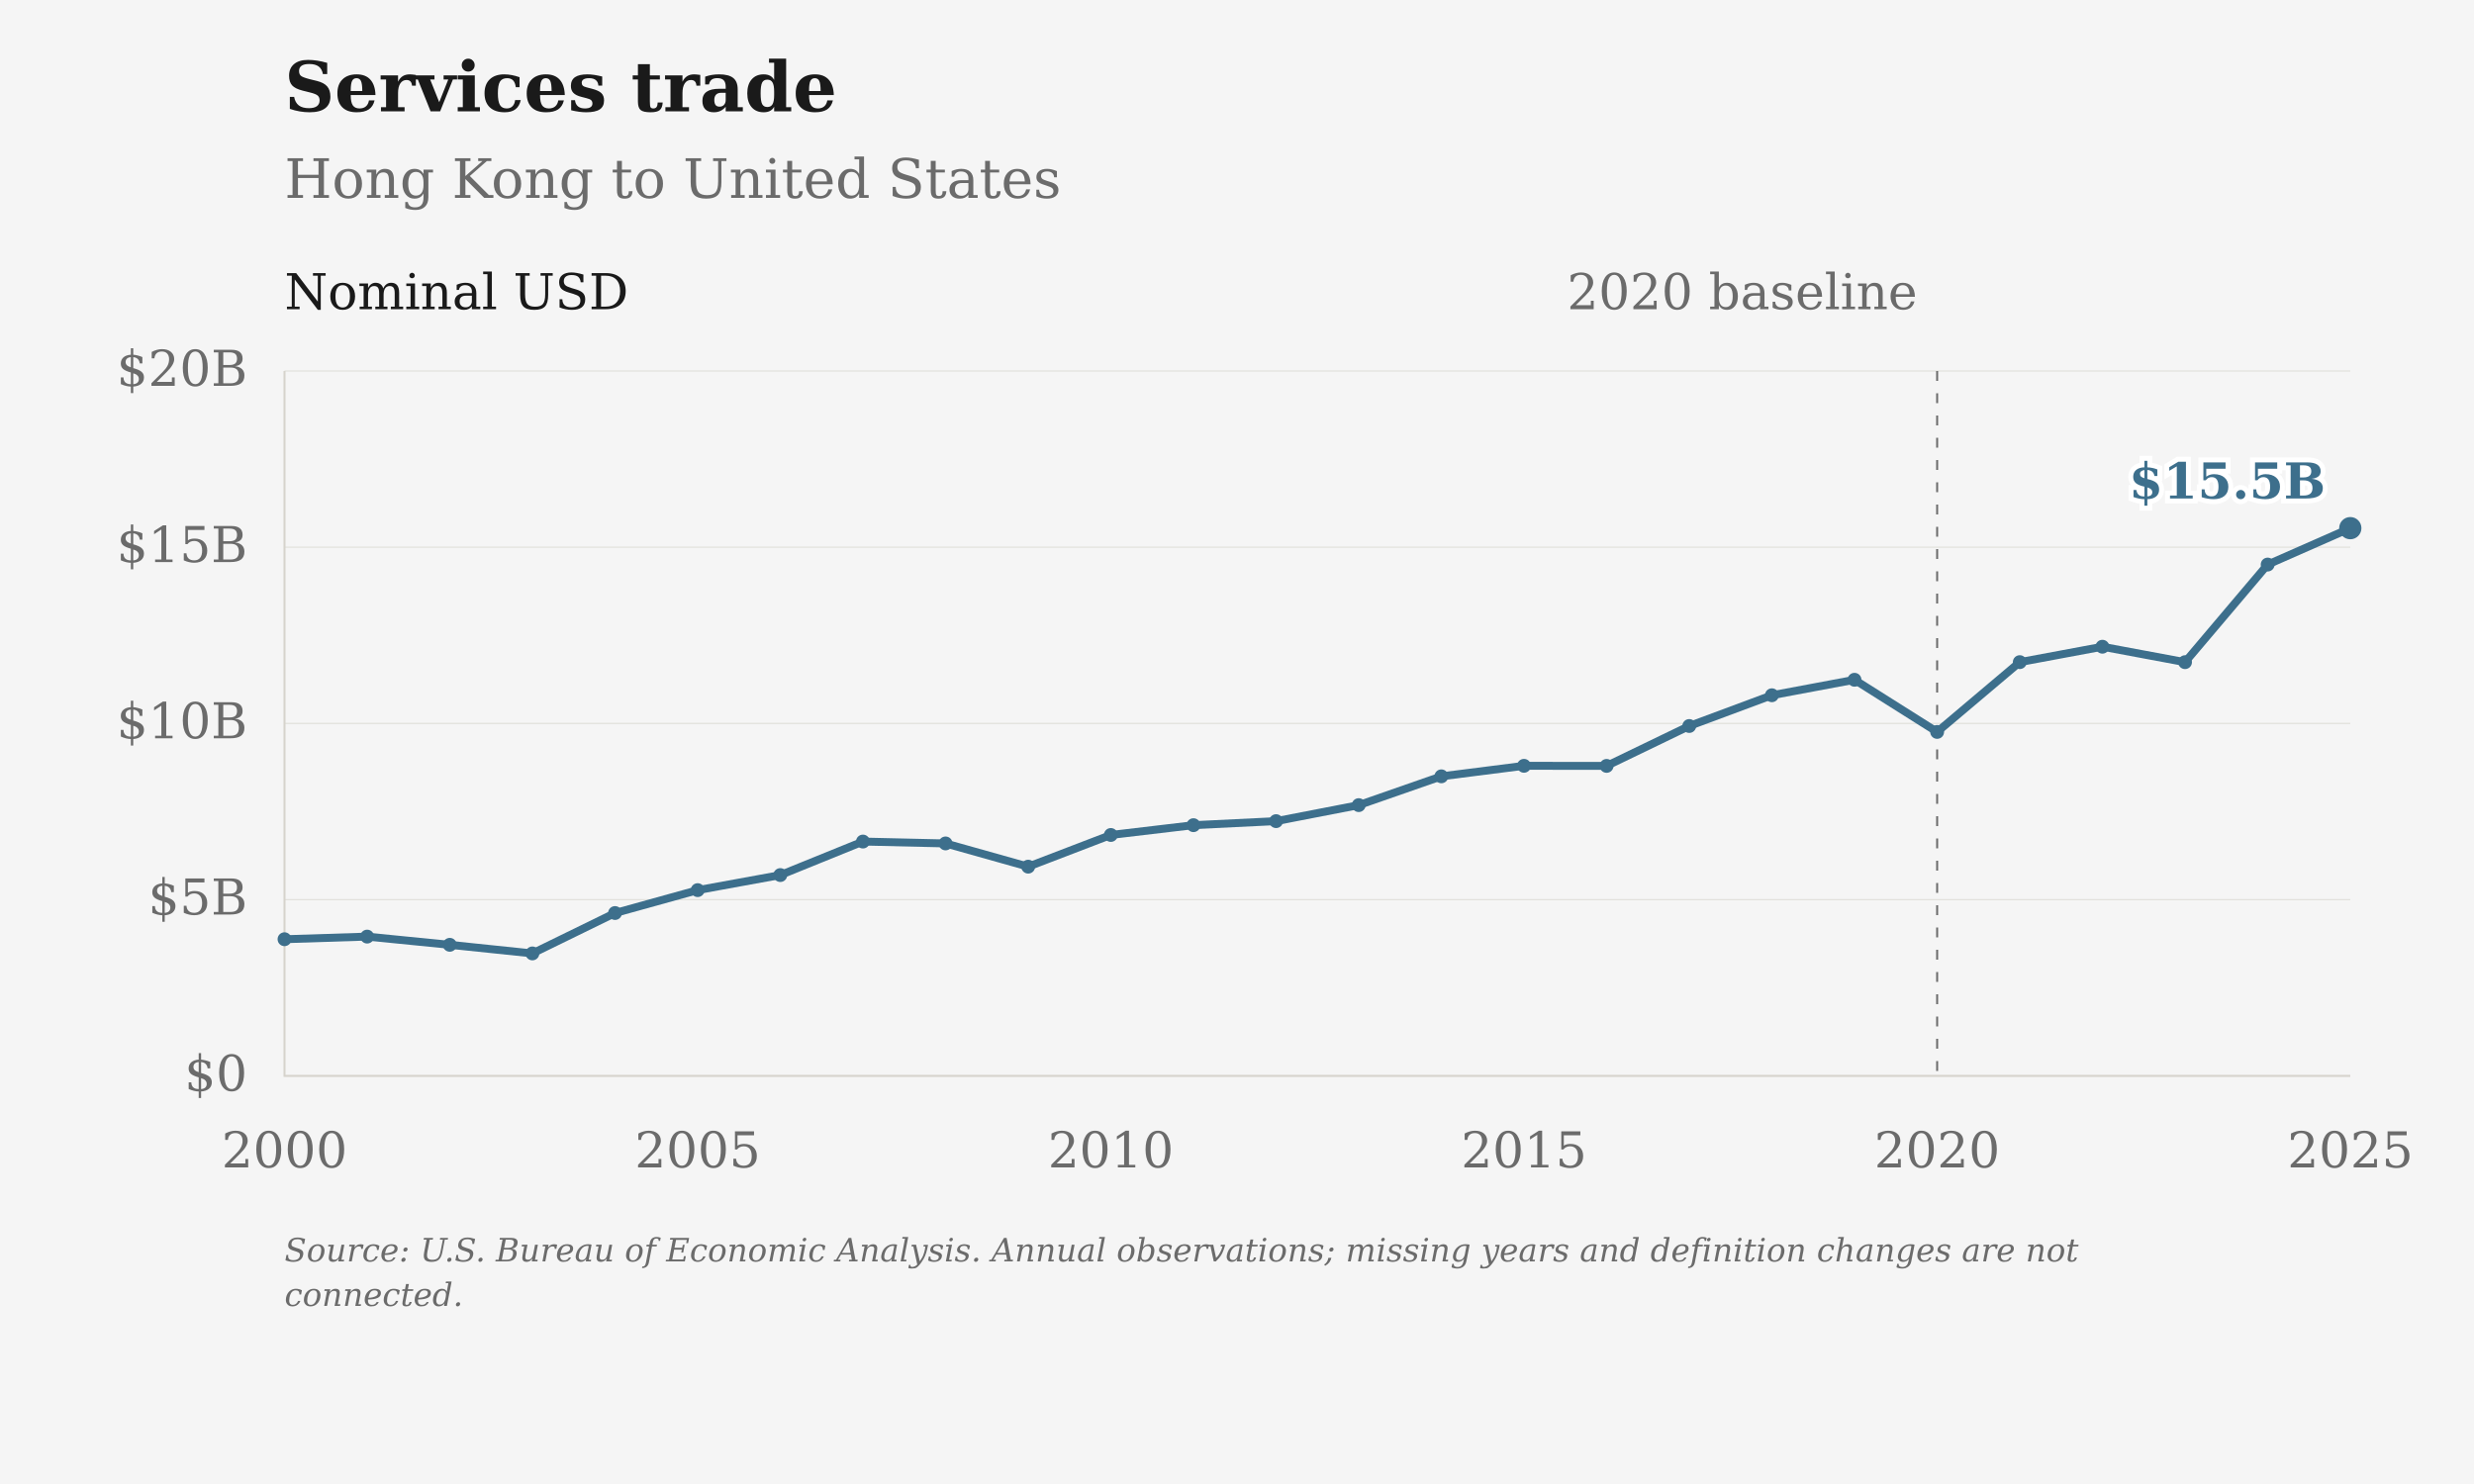
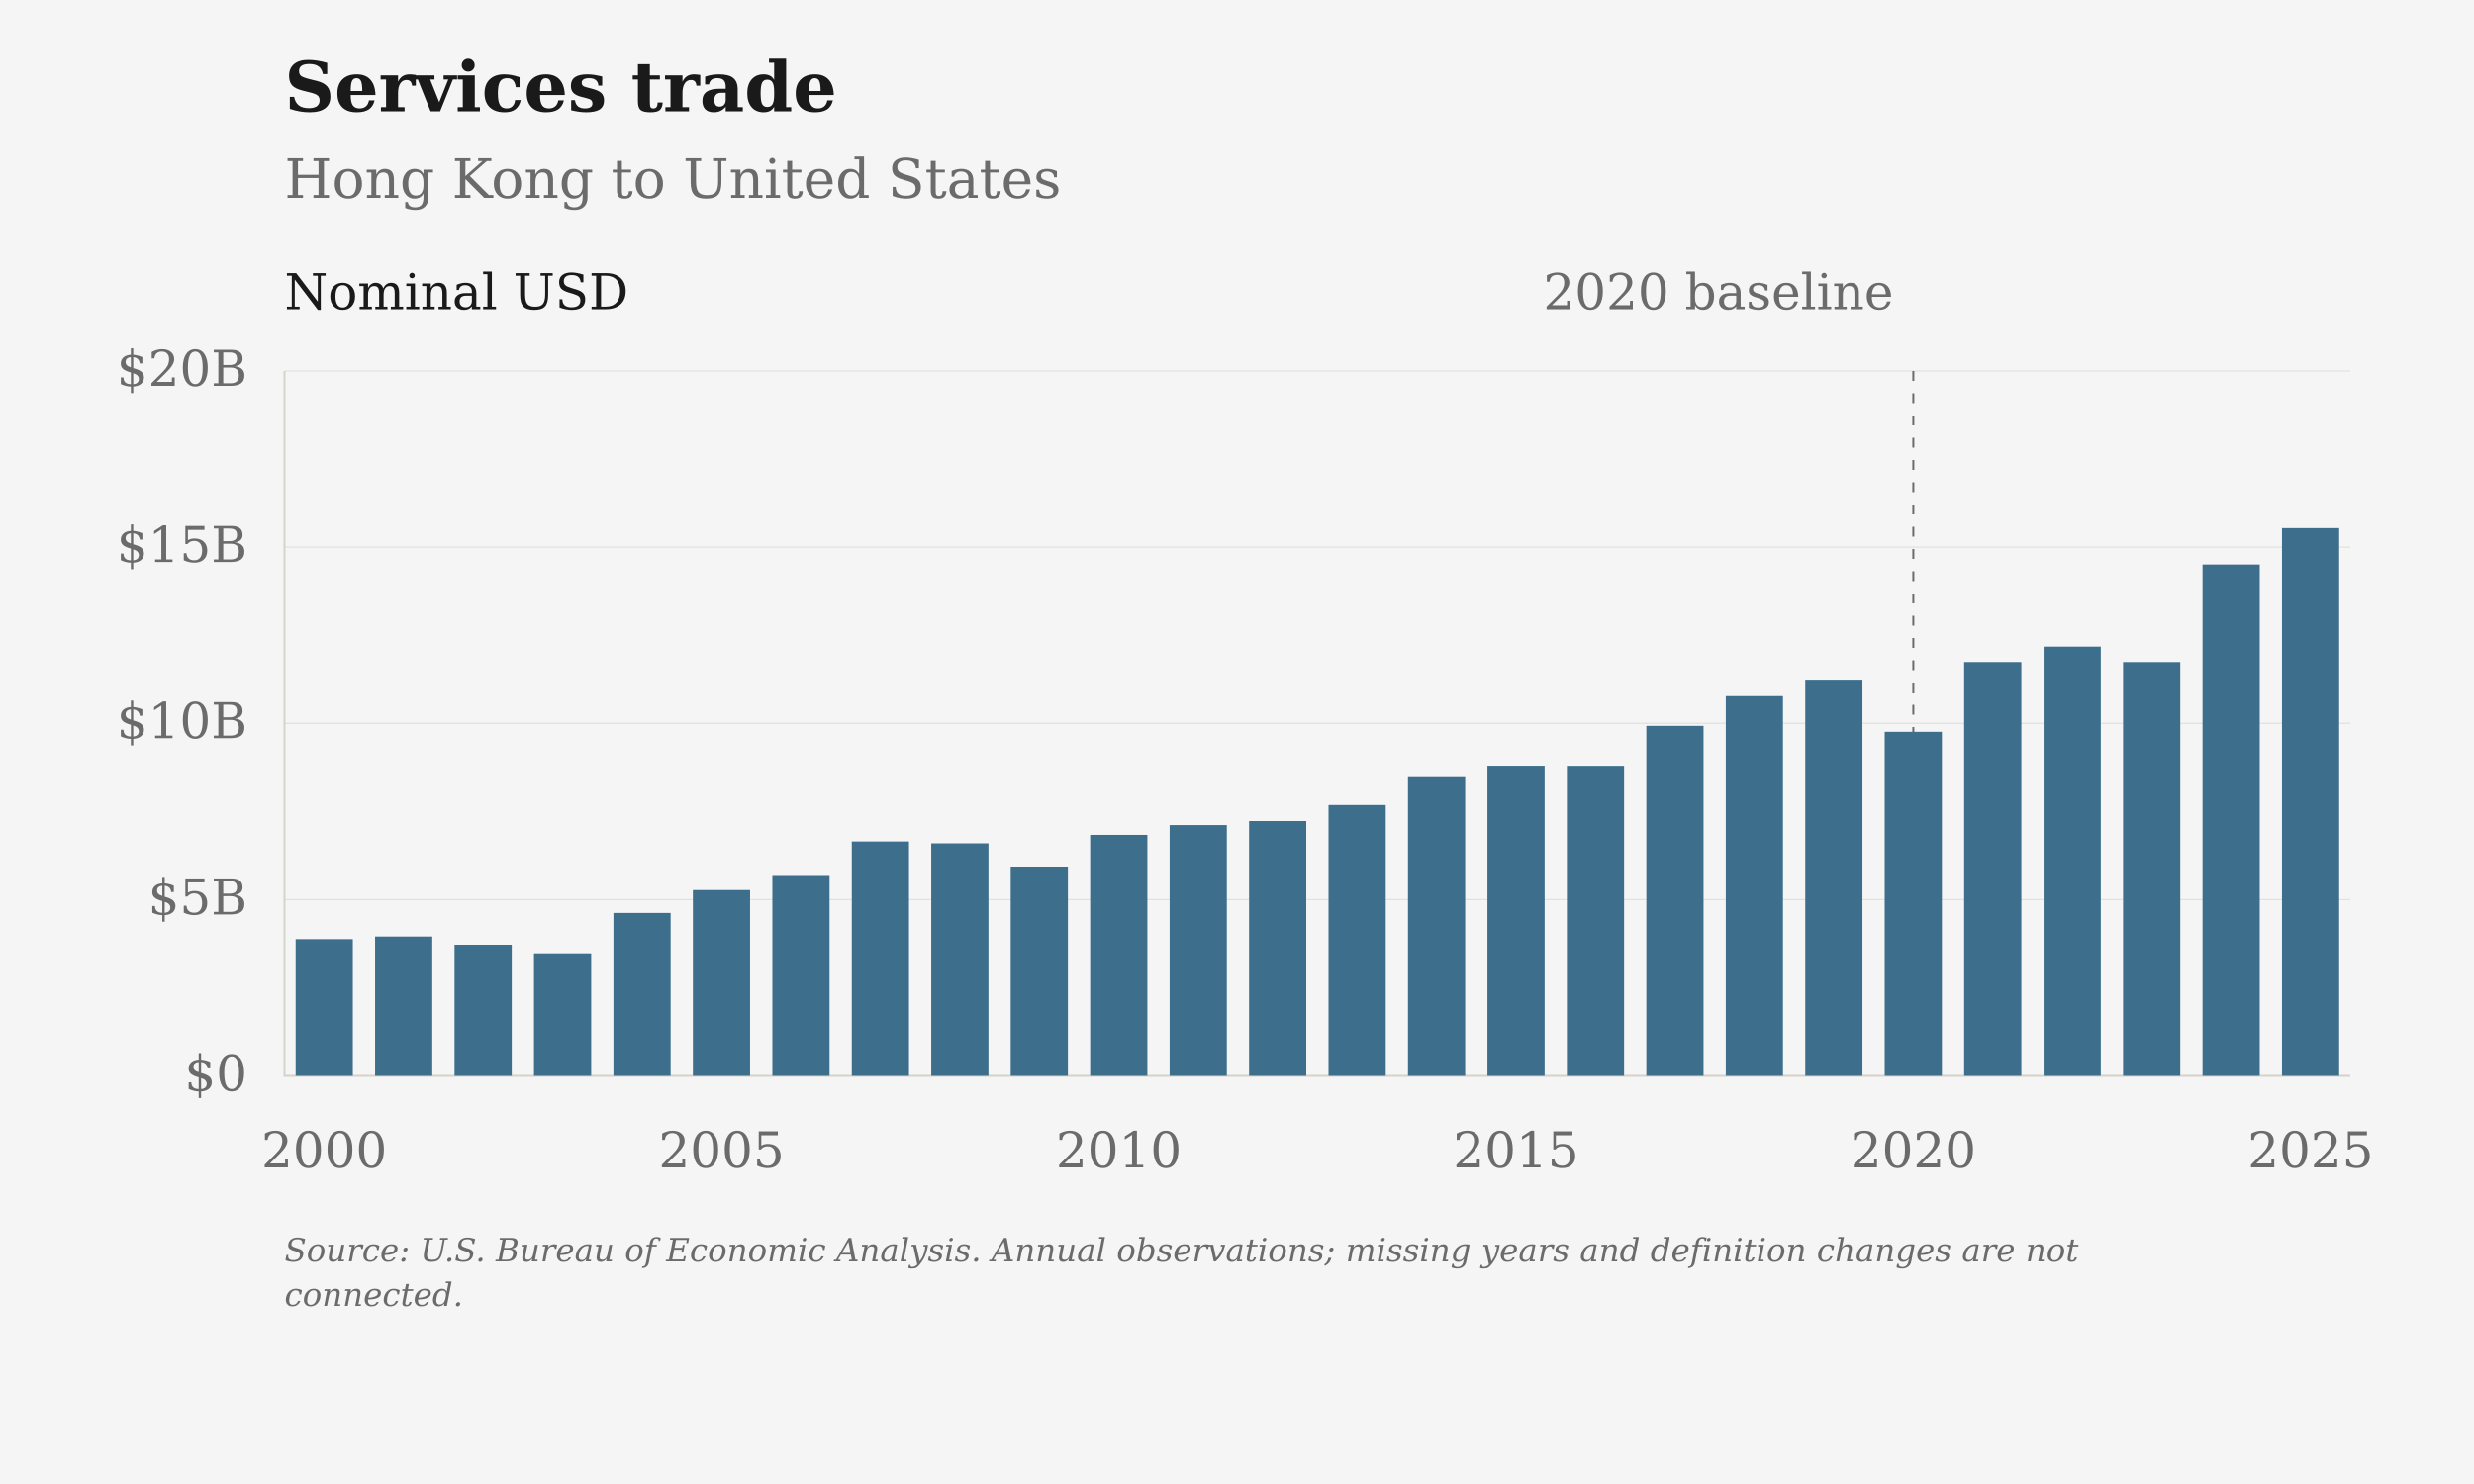
- <svg xmlns="http://www.w3.org/2000/svg" viewBox="0 0 1000 600" role="img" aria-label="Services trade: Hong Kong to United States">
+ <svg xmlns="http://www.w3.org/2000/svg" viewBox="0 0 1000 600" role="img" aria-label="Services trade: Hong Kong to United States" data-plot-style="columns">
  <rect class="chart-background" width="1000" height="600" fill="#F5F5F5" />
  <g font-family="DejaVu Serif, Georgia, 'Times New Roman', serif" font-size="20" fill="#6B6B6B">
    <text x="115" y="45" font-size="28" font-weight="bold" fill="#1A1A1A">Services trade</text>
    <text x="115" y="80" font-size="22">Hong Kong to United States</text>
    <path d="M115 435.00H950" stroke="#D6D3CC" stroke-opacity="0.6" stroke-width="0.5" />
    <text x="100" y="441.00" text-anchor="end">$0</text>
    <path d="M115 363.75H950" stroke="#D6D3CC" stroke-opacity="0.6" stroke-width="0.5" />
    <text x="100" y="369.75" text-anchor="end">$5B</text>
    <path d="M115 292.50H950" stroke="#D6D3CC" stroke-opacity="0.6" stroke-width="0.5" />
    <text x="100" y="298.50" text-anchor="end">$10B</text>
    <path d="M115 221.25H950" stroke="#D6D3CC" stroke-opacity="0.6" stroke-width="0.5" />
    <text x="100" y="227.25" text-anchor="end">$15B</text>
    <path d="M115 150.00H950" stroke="#D6D3CC" stroke-opacity="0.6" stroke-width="0.5" />
    <text x="100" y="156.00" text-anchor="end">$20B</text>
-     <text x="115.00" y="472" text-anchor="middle">2000</text>
-     <text x="282.00" y="472" text-anchor="middle">2005</text>
-     <text x="449.00" y="472" text-anchor="middle">2010</text>
-     <text x="616.00" y="472" text-anchor="middle">2015</text>
-     <text x="783.00" y="472" text-anchor="middle">2020</text>
-     <text x="950.00" y="472" text-anchor="middle">2025</text>
+     <text x="131.06" y="472" text-anchor="middle">2000</text>
+     <text x="291.63" y="472" text-anchor="middle">2005</text>
+     <text x="452.21" y="472" text-anchor="middle">2010</text>
+     <text x="612.79" y="472" text-anchor="middle">2015</text>
+     <text x="773.37" y="472" text-anchor="middle">2020</text>
+     <text x="933.94" y="472" text-anchor="middle">2025</text>
    <path d="M115 150V435H950" stroke="#D6D3CC" stroke-width="0.8" fill="none" />
-     <path d="M783.00 150V435" stroke="#6B6B6B" stroke-width="0.8" stroke-dasharray="4 5" />
-     <text x="775.00" y="125" text-anchor="end">2020 baseline</text>
+     <path d="M773.37 150V435" stroke="#6B6B6B" stroke-width="0.8" stroke-dasharray="4 5" />
+     <text x="765.37" y="125" text-anchor="end">2020 baseline</text>
    <text x="115" y="125" fill="#1A1A1A">Nominal USD</text>
-     <path class="data-line" data-series-id="bea:HKG:USA:services" d="M115.00,379.74 L148.40,378.68 L181.80,382.00 L215.20,385.48 L248.60,369.15 L282.00,359.89 L315.40,353.80 L348.80,340.25 L382.20,341.01 L415.60,350.40 L449.00,337.59 L482.40,333.63 L515.80,332.00 L549.20,325.52 L582.60,313.88 L616.00,309.63 L649.40,309.66 L682.80,293.53 L716.20,281.10 L749.60,274.84 L783.00,295.93 L816.40,267.71 L849.80,261.48 L883.20,267.72 L916.60,228.26 L950.00,213.54" fill="none" stroke="#3D6F8C" stroke-width="3.2" stroke-linejoin="round" />
-     <circle data-series-id="bea:HKG:USA:services" data-year="2000" data-value="3878000000" data-period="2000" data-reported-value="3878000000" data-reported-unit="USD" data-status="observed" cx="115.00" cy="379.74" r="2.8" fill="#3D6F8C" />
-     <circle data-series-id="bea:HKG:USA:services" data-year="2001" data-value="3952000000" data-period="2001" data-reported-value="3952000000" data-reported-unit="USD" data-status="observed" cx="148.40" cy="378.68" r="2.8" fill="#3D6F8C" />
-     <circle data-series-id="bea:HKG:USA:services" data-year="2002" data-value="3719000000" data-period="2002" data-reported-value="3719000000" data-reported-unit="USD" data-status="observed" cx="181.80" cy="382.00" r="2.8" fill="#3D6F8C" />
-     <circle data-series-id="bea:HKG:USA:services" data-year="2003" data-value="3475000000" data-period="2003" data-reported-value="3475000000" data-reported-unit="USD" data-status="observed" cx="215.20" cy="385.48" r="2.8" fill="#3D6F8C" />
-     <circle data-series-id="bea:HKG:USA:services" data-year="2004" data-value="4621000000" data-period="2004" data-reported-value="4621000000" data-reported-unit="USD" data-status="observed" cx="248.60" cy="369.15" r="2.8" fill="#3D6F8C" />
-     <circle data-series-id="bea:HKG:USA:services" data-year="2005" data-value="5271000000" data-period="2005" data-reported-value="5271000000" data-reported-unit="USD" data-status="observed" cx="282.00" cy="359.89" r="2.8" fill="#3D6F8C" />
-     <circle data-series-id="bea:HKG:USA:services" data-year="2006" data-value="5698000000" data-period="2006" data-reported-value="5698000000" data-reported-unit="USD" data-status="observed" cx="315.40" cy="353.80" r="2.8" fill="#3D6F8C" />
-     <circle data-series-id="bea:HKG:USA:services" data-year="2007" data-value="6649000000" data-period="2007" data-reported-value="6649000000" data-reported-unit="USD" data-status="observed" cx="348.80" cy="340.25" r="2.8" fill="#3D6F8C" />
-     <circle data-series-id="bea:HKG:USA:services" data-year="2008" data-value="6596000000" data-period="2008" data-reported-value="6596000000" data-reported-unit="USD" data-status="observed" cx="382.20" cy="341.01" r="2.8" fill="#3D6F8C" />
-     <circle data-series-id="bea:HKG:USA:services" data-year="2009" data-value="5937000000" data-period="2009" data-reported-value="5937000000" data-reported-unit="USD" data-status="observed" cx="415.60" cy="350.40" r="2.8" fill="#3D6F8C" />
-     <circle data-series-id="bea:HKG:USA:services" data-year="2010" data-value="6836000000" data-period="2010" data-reported-value="6836000000" data-reported-unit="USD" data-status="observed" cx="449.00" cy="337.59" r="2.8" fill="#3D6F8C" />
-     <circle data-series-id="bea:HKG:USA:services" data-year="2011" data-value="7114000000" data-period="2011" data-reported-value="7114000000" data-reported-unit="USD" data-status="observed" cx="482.40" cy="333.63" r="2.8" fill="#3D6F8C" />
-     <circle data-series-id="bea:HKG:USA:services" data-year="2012" data-value="7228000000" data-period="2012" data-reported-value="7228000000" data-reported-unit="USD" data-status="observed" cx="515.80" cy="332.00" r="2.8" fill="#3D6F8C" />
-     <circle data-series-id="bea:HKG:USA:services" data-year="2013" data-value="7683000000" data-period="2013" data-reported-value="7683000000" data-reported-unit="USD" data-status="observed" cx="549.20" cy="325.52" r="2.8" fill="#3D6F8C" />
-     <circle data-series-id="bea:HKG:USA:services" data-year="2014" data-value="8500000000" data-period="2014" data-reported-value="8500000000" data-reported-unit="USD" data-status="observed" cx="582.60" cy="313.88" r="2.8" fill="#3D6F8C" />
-     <circle data-series-id="bea:HKG:USA:services" data-year="2015" data-value="8798000000" data-period="2015" data-reported-value="8798000000" data-reported-unit="USD" data-status="observed" cx="616.00" cy="309.63" r="2.8" fill="#3D6F8C" />
-     <circle data-series-id="bea:HKG:USA:services" data-year="2016" data-value="8796000000" data-period="2016" data-reported-value="8796000000" data-reported-unit="USD" data-status="observed" cx="649.40" cy="309.66" r="2.8" fill="#3D6F8C" />
-     <circle data-series-id="bea:HKG:USA:services" data-year="2017" data-value="9928000000" data-period="2017" data-reported-value="9928000000" data-reported-unit="USD" data-status="observed" cx="682.80" cy="293.53" r="2.8" fill="#3D6F8C" />
-     <circle data-series-id="bea:HKG:USA:services" data-year="2018" data-value="10800000000" data-period="2018" data-reported-value="10800000000" data-reported-unit="USD" data-status="observed" cx="716.20" cy="281.10" r="2.8" fill="#3D6F8C" />
-     <circle data-series-id="bea:HKG:USA:services" data-year="2019" data-value="11239000000" data-period="2019" data-reported-value="11239000000" data-reported-unit="USD" data-status="observed" cx="749.60" cy="274.84" r="2.8" fill="#3D6F8C" />
-     <circle data-series-id="bea:HKG:USA:services" data-year="2020" data-value="9759000000" data-period="2020" data-reported-value="9759000000" data-reported-unit="USD" data-status="observed" cx="783.00" cy="295.93" r="2.8" fill="#3D6F8C" />
-     <circle data-series-id="bea:HKG:USA:services" data-year="2021" data-value="11740000000" data-period="2021" data-reported-value="11740000000" data-reported-unit="USD" data-status="observed" cx="816.40" cy="267.71" r="2.8" fill="#3D6F8C" />
-     <circle data-series-id="bea:HKG:USA:services" data-year="2022" data-value="12177000000" data-period="2022" data-reported-value="12177000000" data-reported-unit="USD" data-status="observed" cx="849.80" cy="261.48" r="2.8" fill="#3D6F8C" />
-     <circle data-series-id="bea:HKG:USA:services" data-year="2023" data-value="11739000000" data-period="2023" data-reported-value="11739000000" data-reported-unit="USD" data-status="observed" cx="883.20" cy="267.72" r="2.8" fill="#3D6F8C" />
-     <circle data-series-id="bea:HKG:USA:services" data-year="2024" data-value="14508000000" data-period="2024" data-reported-value="14508000000" data-reported-unit="USD" data-status="observed" cx="916.60" cy="228.26" r="2.8" fill="#3D6F8C" />
-     <circle data-series-id="bea:HKG:USA:services" data-year="2025" data-value="15541000000" data-period="2025" data-reported-value="15541000000" data-reported-unit="USD" data-status="observed" cx="950.00" cy="213.54" r="4.5" fill="#3D6F8C" />
-     <text class="end-label" x="940.00" y="201.54" text-anchor="end" font-size="20" font-weight="bold" fill="#3D6F8C" stroke="#FFFFFF" stroke-width="4" paint-order="stroke">$15.5B</text>
+     <rect class="annual-column" data-series-id="bea:HKG:USA:services" data-year="2000" data-value="3878000000" x="119.50" y="379.74" width="23.12" height="55.26" fill="#3D6F8C" />
+     <circle data-series-id="bea:HKG:USA:services" data-year="2000" data-value="3878000000" data-period="2000" data-reported-value="3878000000" data-reported-unit="USD" data-status="observed" cx="131.06" cy="379.74" r="0" fill="#3D6F8C" />
+     <rect class="annual-column" data-series-id="bea:HKG:USA:services" data-year="2001" data-value="3952000000" x="151.61" y="378.68" width="23.12" height="56.32" fill="#3D6F8C" />
+     <circle data-series-id="bea:HKG:USA:services" data-year="2001" data-value="3952000000" data-period="2001" data-reported-value="3952000000" data-reported-unit="USD" data-status="observed" cx="163.17" cy="378.68" r="0" fill="#3D6F8C" />
+     <rect class="annual-column" data-series-id="bea:HKG:USA:services" data-year="2002" data-value="3719000000" x="183.73" y="382.00" width="23.12" height="53.00" fill="#3D6F8C" />
+     <circle data-series-id="bea:HKG:USA:services" data-year="2002" data-value="3719000000" data-period="2002" data-reported-value="3719000000" data-reported-unit="USD" data-status="observed" cx="195.29" cy="382.00" r="0" fill="#3D6F8C" />
+     <rect class="annual-column" data-series-id="bea:HKG:USA:services" data-year="2003" data-value="3475000000" x="215.84" y="385.48" width="23.12" height="49.52" fill="#3D6F8C" />
+     <circle data-series-id="bea:HKG:USA:services" data-year="2003" data-value="3475000000" data-period="2003" data-reported-value="3475000000" data-reported-unit="USD" data-status="observed" cx="227.40" cy="385.48" r="0" fill="#3D6F8C" />
+     <rect class="annual-column" data-series-id="bea:HKG:USA:services" data-year="2004" data-value="4621000000" x="247.96" y="369.15" width="23.12" height="65.85" fill="#3D6F8C" />
+     <circle data-series-id="bea:HKG:USA:services" data-year="2004" data-value="4621000000" data-period="2004" data-reported-value="4621000000" data-reported-unit="USD" data-status="observed" cx="259.52" cy="369.15" r="0" fill="#3D6F8C" />
+     <rect class="annual-column" data-series-id="bea:HKG:USA:services" data-year="2005" data-value="5271000000" x="280.07" y="359.89" width="23.12" height="75.11" fill="#3D6F8C" />
+     <circle data-series-id="bea:HKG:USA:services" data-year="2005" data-value="5271000000" data-period="2005" data-reported-value="5271000000" data-reported-unit="USD" data-status="observed" cx="291.63" cy="359.89" r="0" fill="#3D6F8C" />
+     <rect class="annual-column" data-series-id="bea:HKG:USA:services" data-year="2006" data-value="5698000000" x="312.19" y="353.80" width="23.12" height="81.20" fill="#3D6F8C" />
+     <circle data-series-id="bea:HKG:USA:services" data-year="2006" data-value="5698000000" data-period="2006" data-reported-value="5698000000" data-reported-unit="USD" data-status="observed" cx="323.75" cy="353.80" r="0" fill="#3D6F8C" />
+     <rect class="annual-column" data-series-id="bea:HKG:USA:services" data-year="2007" data-value="6649000000" x="344.30" y="340.25" width="23.12" height="94.75" fill="#3D6F8C" />
+     <circle data-series-id="bea:HKG:USA:services" data-year="2007" data-value="6649000000" data-period="2007" data-reported-value="6649000000" data-reported-unit="USD" data-status="observed" cx="355.87" cy="340.25" r="0" fill="#3D6F8C" />
+     <rect class="annual-column" data-series-id="bea:HKG:USA:services" data-year="2008" data-value="6596000000" x="376.42" y="341.01" width="23.12" height="93.99" fill="#3D6F8C" />
+     <circle data-series-id="bea:HKG:USA:services" data-year="2008" data-value="6596000000" data-period="2008" data-reported-value="6596000000" data-reported-unit="USD" data-status="observed" cx="387.98" cy="341.01" r="0" fill="#3D6F8C" />
+     <rect class="annual-column" data-series-id="bea:HKG:USA:services" data-year="2009" data-value="5937000000" x="408.53" y="350.40" width="23.12" height="84.60" fill="#3D6F8C" />
+     <circle data-series-id="bea:HKG:USA:services" data-year="2009" data-value="5937000000" data-period="2009" data-reported-value="5937000000" data-reported-unit="USD" data-status="observed" cx="420.10" cy="350.40" r="0" fill="#3D6F8C" />
+     <rect class="annual-column" data-series-id="bea:HKG:USA:services" data-year="2010" data-value="6836000000" x="440.65" y="337.59" width="23.12" height="97.41" fill="#3D6F8C" />
+     <circle data-series-id="bea:HKG:USA:services" data-year="2010" data-value="6836000000" data-period="2010" data-reported-value="6836000000" data-reported-unit="USD" data-status="observed" cx="452.21" cy="337.59" r="0" fill="#3D6F8C" />
+     <rect class="annual-column" data-series-id="bea:HKG:USA:services" data-year="2011" data-value="7114000000" x="472.77" y="333.63" width="23.12" height="101.37" fill="#3D6F8C" />
+     <circle data-series-id="bea:HKG:USA:services" data-year="2011" data-value="7114000000" data-period="2011" data-reported-value="7114000000" data-reported-unit="USD" data-status="observed" cx="484.33" cy="333.63" r="0" fill="#3D6F8C" />
+     <rect class="annual-column" data-series-id="bea:HKG:USA:services" data-year="2012" data-value="7228000000" x="504.88" y="332.00" width="23.12" height="103.00" fill="#3D6F8C" />
+     <circle data-series-id="bea:HKG:USA:services" data-year="2012" data-value="7228000000" data-period="2012" data-reported-value="7228000000" data-reported-unit="USD" data-status="observed" cx="516.44" cy="332.00" r="0" fill="#3D6F8C" />
+     <rect class="annual-column" data-series-id="bea:HKG:USA:services" data-year="2013" data-value="7683000000" x="537.00" y="325.52" width="23.12" height="109.48" fill="#3D6F8C" />
+     <circle data-series-id="bea:HKG:USA:services" data-year="2013" data-value="7683000000" data-period="2013" data-reported-value="7683000000" data-reported-unit="USD" data-status="observed" cx="548.56" cy="325.52" r="0" fill="#3D6F8C" />
+     <rect class="annual-column" data-series-id="bea:HKG:USA:services" data-year="2014" data-value="8500000000" x="569.11" y="313.88" width="23.12" height="121.12" fill="#3D6F8C" />
+     <circle data-series-id="bea:HKG:USA:services" data-year="2014" data-value="8500000000" data-period="2014" data-reported-value="8500000000" data-reported-unit="USD" data-status="observed" cx="580.67" cy="313.88" r="0" fill="#3D6F8C" />
+     <rect class="annual-column" data-series-id="bea:HKG:USA:services" data-year="2015" data-value="8798000000" x="601.23" y="309.63" width="23.12" height="125.37" fill="#3D6F8C" />
+     <circle data-series-id="bea:HKG:USA:services" data-year="2015" data-value="8798000000" data-period="2015" data-reported-value="8798000000" data-reported-unit="USD" data-status="observed" cx="612.79" cy="309.63" r="0" fill="#3D6F8C" />
+     <rect class="annual-column" data-series-id="bea:HKG:USA:services" data-year="2016" data-value="8796000000" x="633.34" y="309.66" width="23.12" height="125.34" fill="#3D6F8C" />
+     <circle data-series-id="bea:HKG:USA:services" data-year="2016" data-value="8796000000" data-period="2016" data-reported-value="8796000000" data-reported-unit="USD" data-status="observed" cx="644.90" cy="309.66" r="0" fill="#3D6F8C" />
+     <rect class="annual-column" data-series-id="bea:HKG:USA:services" data-year="2017" data-value="9928000000" x="665.46" y="293.53" width="23.12" height="141.47" fill="#3D6F8C" />
+     <circle data-series-id="bea:HKG:USA:services" data-year="2017" data-value="9928000000" data-period="2017" data-reported-value="9928000000" data-reported-unit="USD" data-status="observed" cx="677.02" cy="293.53" r="0" fill="#3D6F8C" />
+     <rect class="annual-column" data-series-id="bea:HKG:USA:services" data-year="2018" data-value="10800000000" x="697.57" y="281.10" width="23.12" height="153.90" fill="#3D6F8C" />
+     <circle data-series-id="bea:HKG:USA:services" data-year="2018" data-value="10800000000" data-period="2018" data-reported-value="10800000000" data-reported-unit="USD" data-status="observed" cx="709.13" cy="281.10" r="0" fill="#3D6F8C" />
+     <rect class="annual-column" data-series-id="bea:HKG:USA:services" data-year="2019" data-value="11239000000" x="729.69" y="274.84" width="23.12" height="160.16" fill="#3D6F8C" />
+     <circle data-series-id="bea:HKG:USA:services" data-year="2019" data-value="11239000000" data-period="2019" data-reported-value="11239000000" data-reported-unit="USD" data-status="observed" cx="741.25" cy="274.84" r="0" fill="#3D6F8C" />
+     <rect class="annual-column" data-series-id="bea:HKG:USA:services" data-year="2020" data-value="9759000000" x="761.80" y="295.93" width="23.12" height="139.07" fill="#3D6F8C" />
+     <circle data-series-id="bea:HKG:USA:services" data-year="2020" data-value="9759000000" data-period="2020" data-reported-value="9759000000" data-reported-unit="USD" data-status="observed" cx="773.37" cy="295.93" r="0" fill="#3D6F8C" />
+     <rect class="annual-column" data-series-id="bea:HKG:USA:services" data-year="2021" data-value="11740000000" x="793.92" y="267.71" width="23.12" height="167.29" fill="#3D6F8C" />
+     <circle data-series-id="bea:HKG:USA:services" data-year="2021" data-value="11740000000" data-period="2021" data-reported-value="11740000000" data-reported-unit="USD" data-status="observed" cx="805.48" cy="267.71" r="0" fill="#3D6F8C" />
+     <rect class="annual-column" data-series-id="bea:HKG:USA:services" data-year="2022" data-value="12177000000" x="826.03" y="261.48" width="23.12" height="173.52" fill="#3D6F8C" />
+     <circle data-series-id="bea:HKG:USA:services" data-year="2022" data-value="12177000000" data-period="2022" data-reported-value="12177000000" data-reported-unit="USD" data-status="observed" cx="837.60" cy="261.48" r="0" fill="#3D6F8C" />
+     <rect class="annual-column" data-series-id="bea:HKG:USA:services" data-year="2023" data-value="11739000000" x="858.15" y="267.72" width="23.12" height="167.28" fill="#3D6F8C" />
+     <circle data-series-id="bea:HKG:USA:services" data-year="2023" data-value="11739000000" data-period="2023" data-reported-value="11739000000" data-reported-unit="USD" data-status="observed" cx="869.71" cy="267.72" r="0" fill="#3D6F8C" />
+     <rect class="annual-column" data-series-id="bea:HKG:USA:services" data-year="2024" data-value="14508000000" x="890.27" y="228.26" width="23.12" height="206.74" fill="#3D6F8C" />
+     <circle data-series-id="bea:HKG:USA:services" data-year="2024" data-value="14508000000" data-period="2024" data-reported-value="14508000000" data-reported-unit="USD" data-status="observed" cx="901.83" cy="228.26" r="0" fill="#3D6F8C" />
+     <rect class="annual-column" data-series-id="bea:HKG:USA:services" data-year="2025" data-value="15541000000" x="922.38" y="213.54" width="23.12" height="221.46" fill="#3D6F8C" />
+     <circle data-series-id="bea:HKG:USA:services" data-year="2025" data-value="15541000000" data-period="2025" data-reported-value="15541000000" data-reported-unit="USD" data-status="observed" cx="933.94" cy="213.54" r="0" fill="#3D6F8C" />
    <text class="figure-source" x="115" y="510" font-size="13" font-style="italic">Source: U.S. Bureau of Economic Analysis. Annual observations; missing years and definition changes are not</text>
    <text class="figure-source" x="115" y="528" font-size="13" font-style="italic">connected.</text>
  </g>
</svg>
